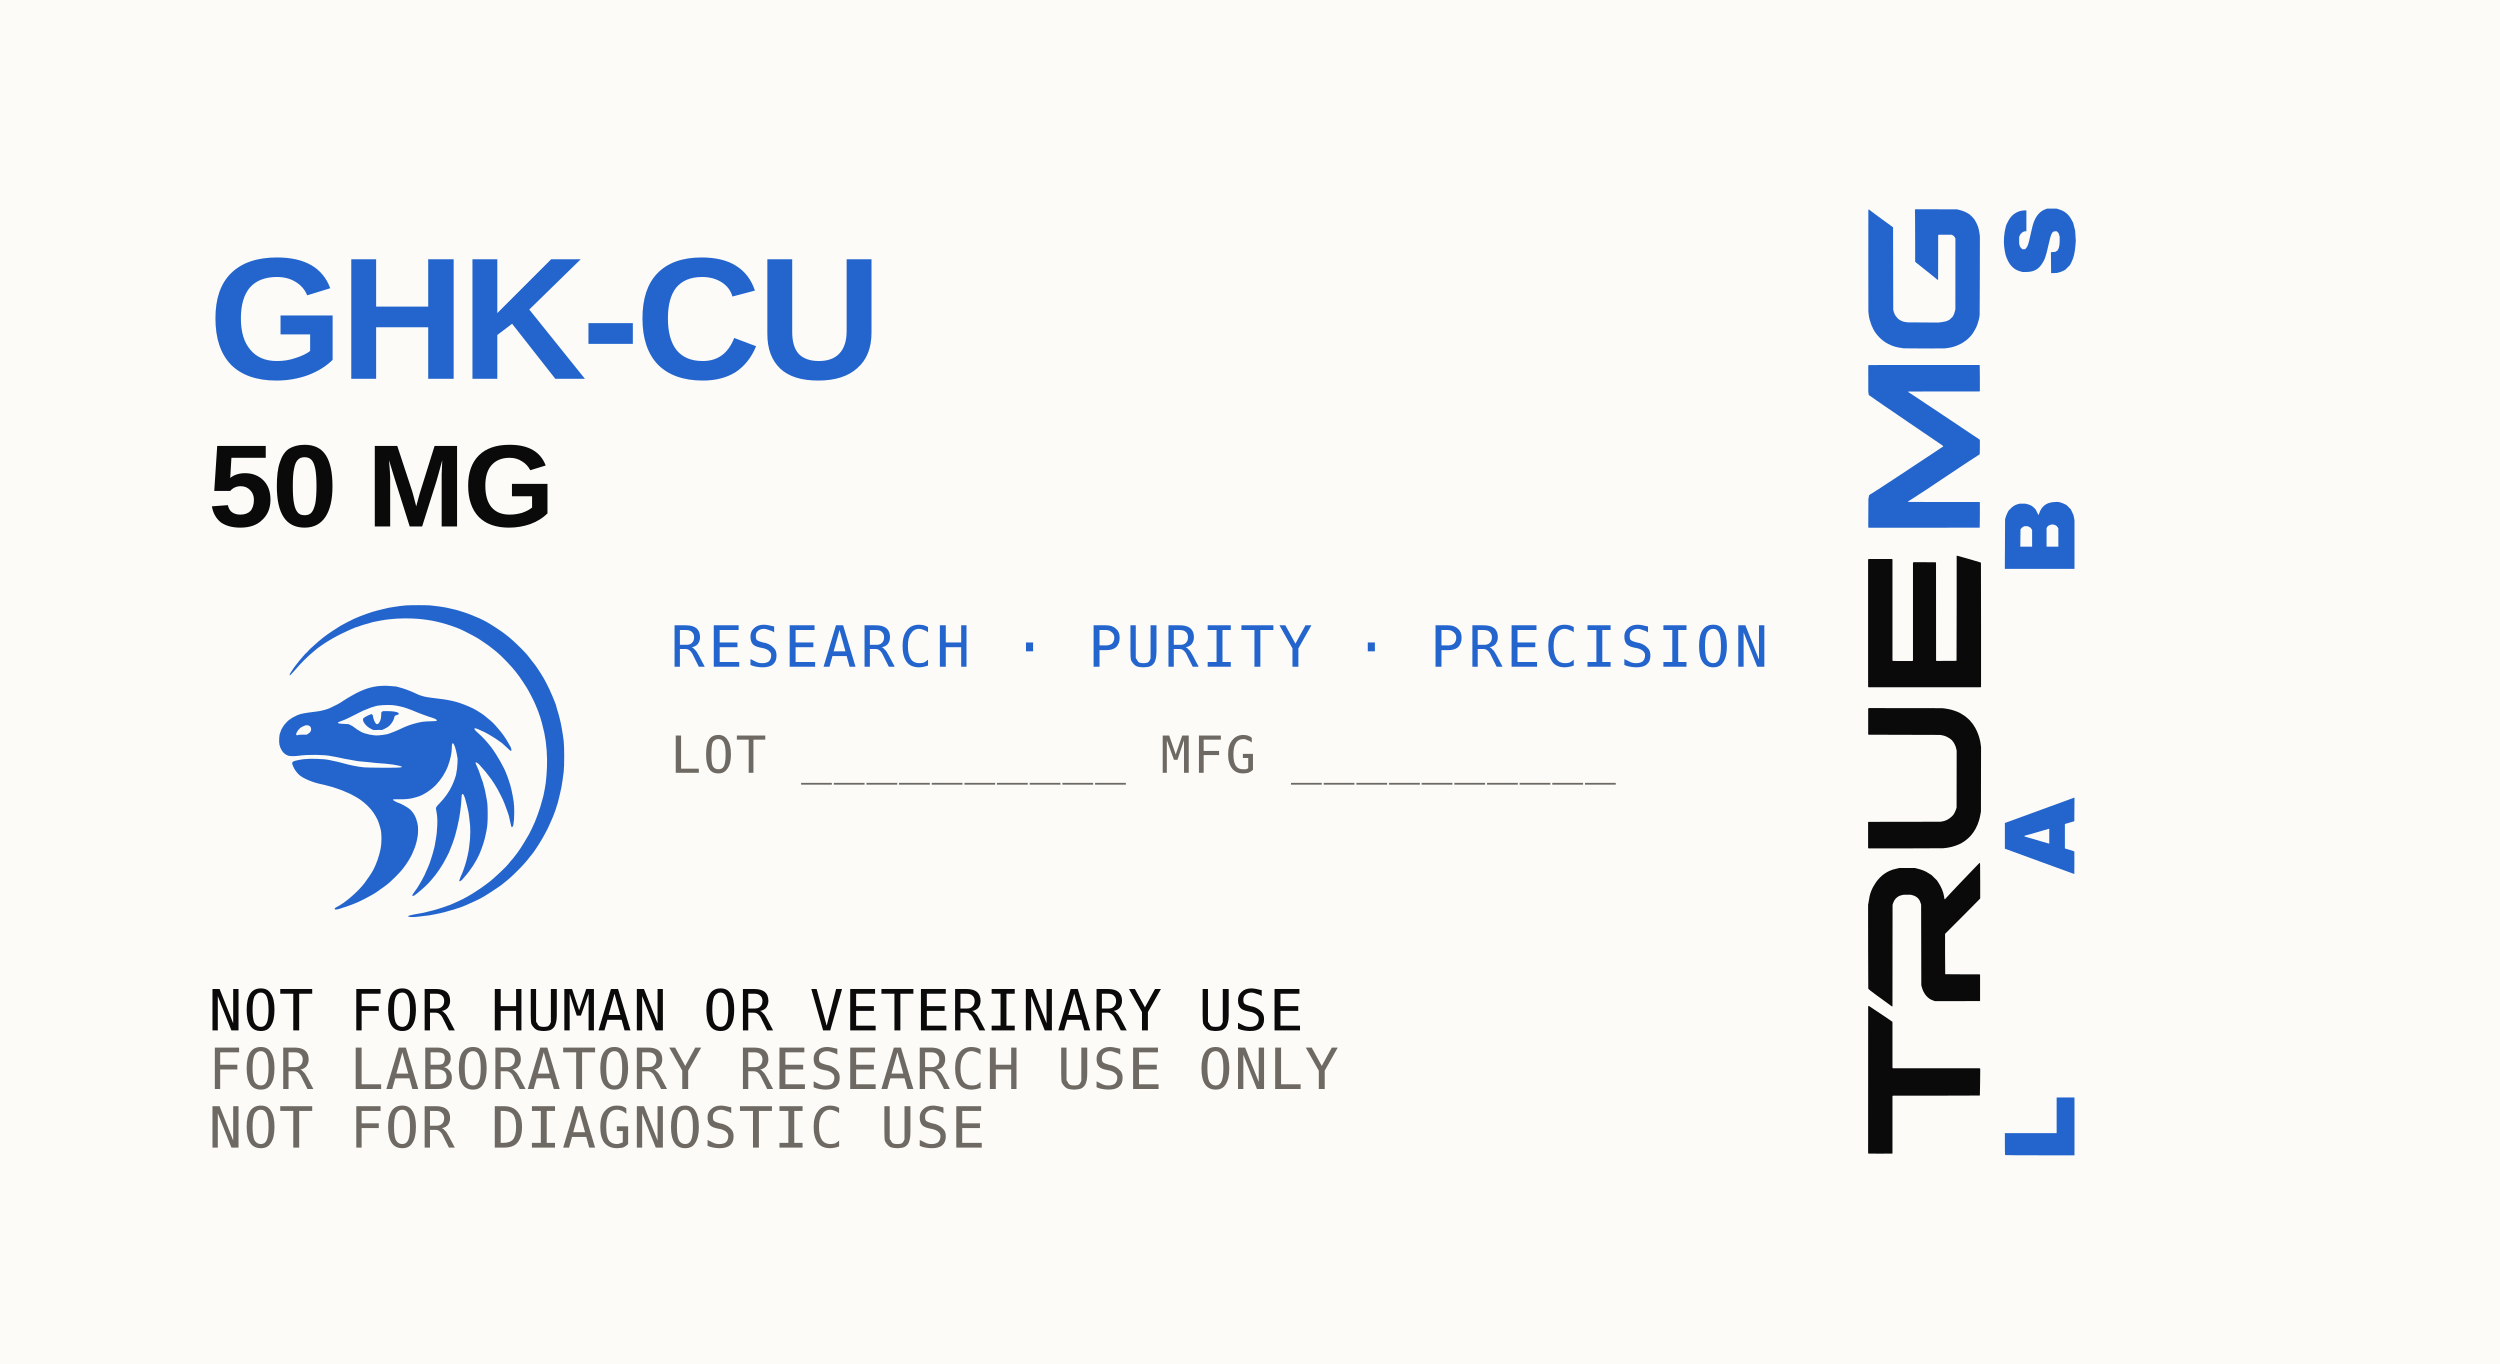
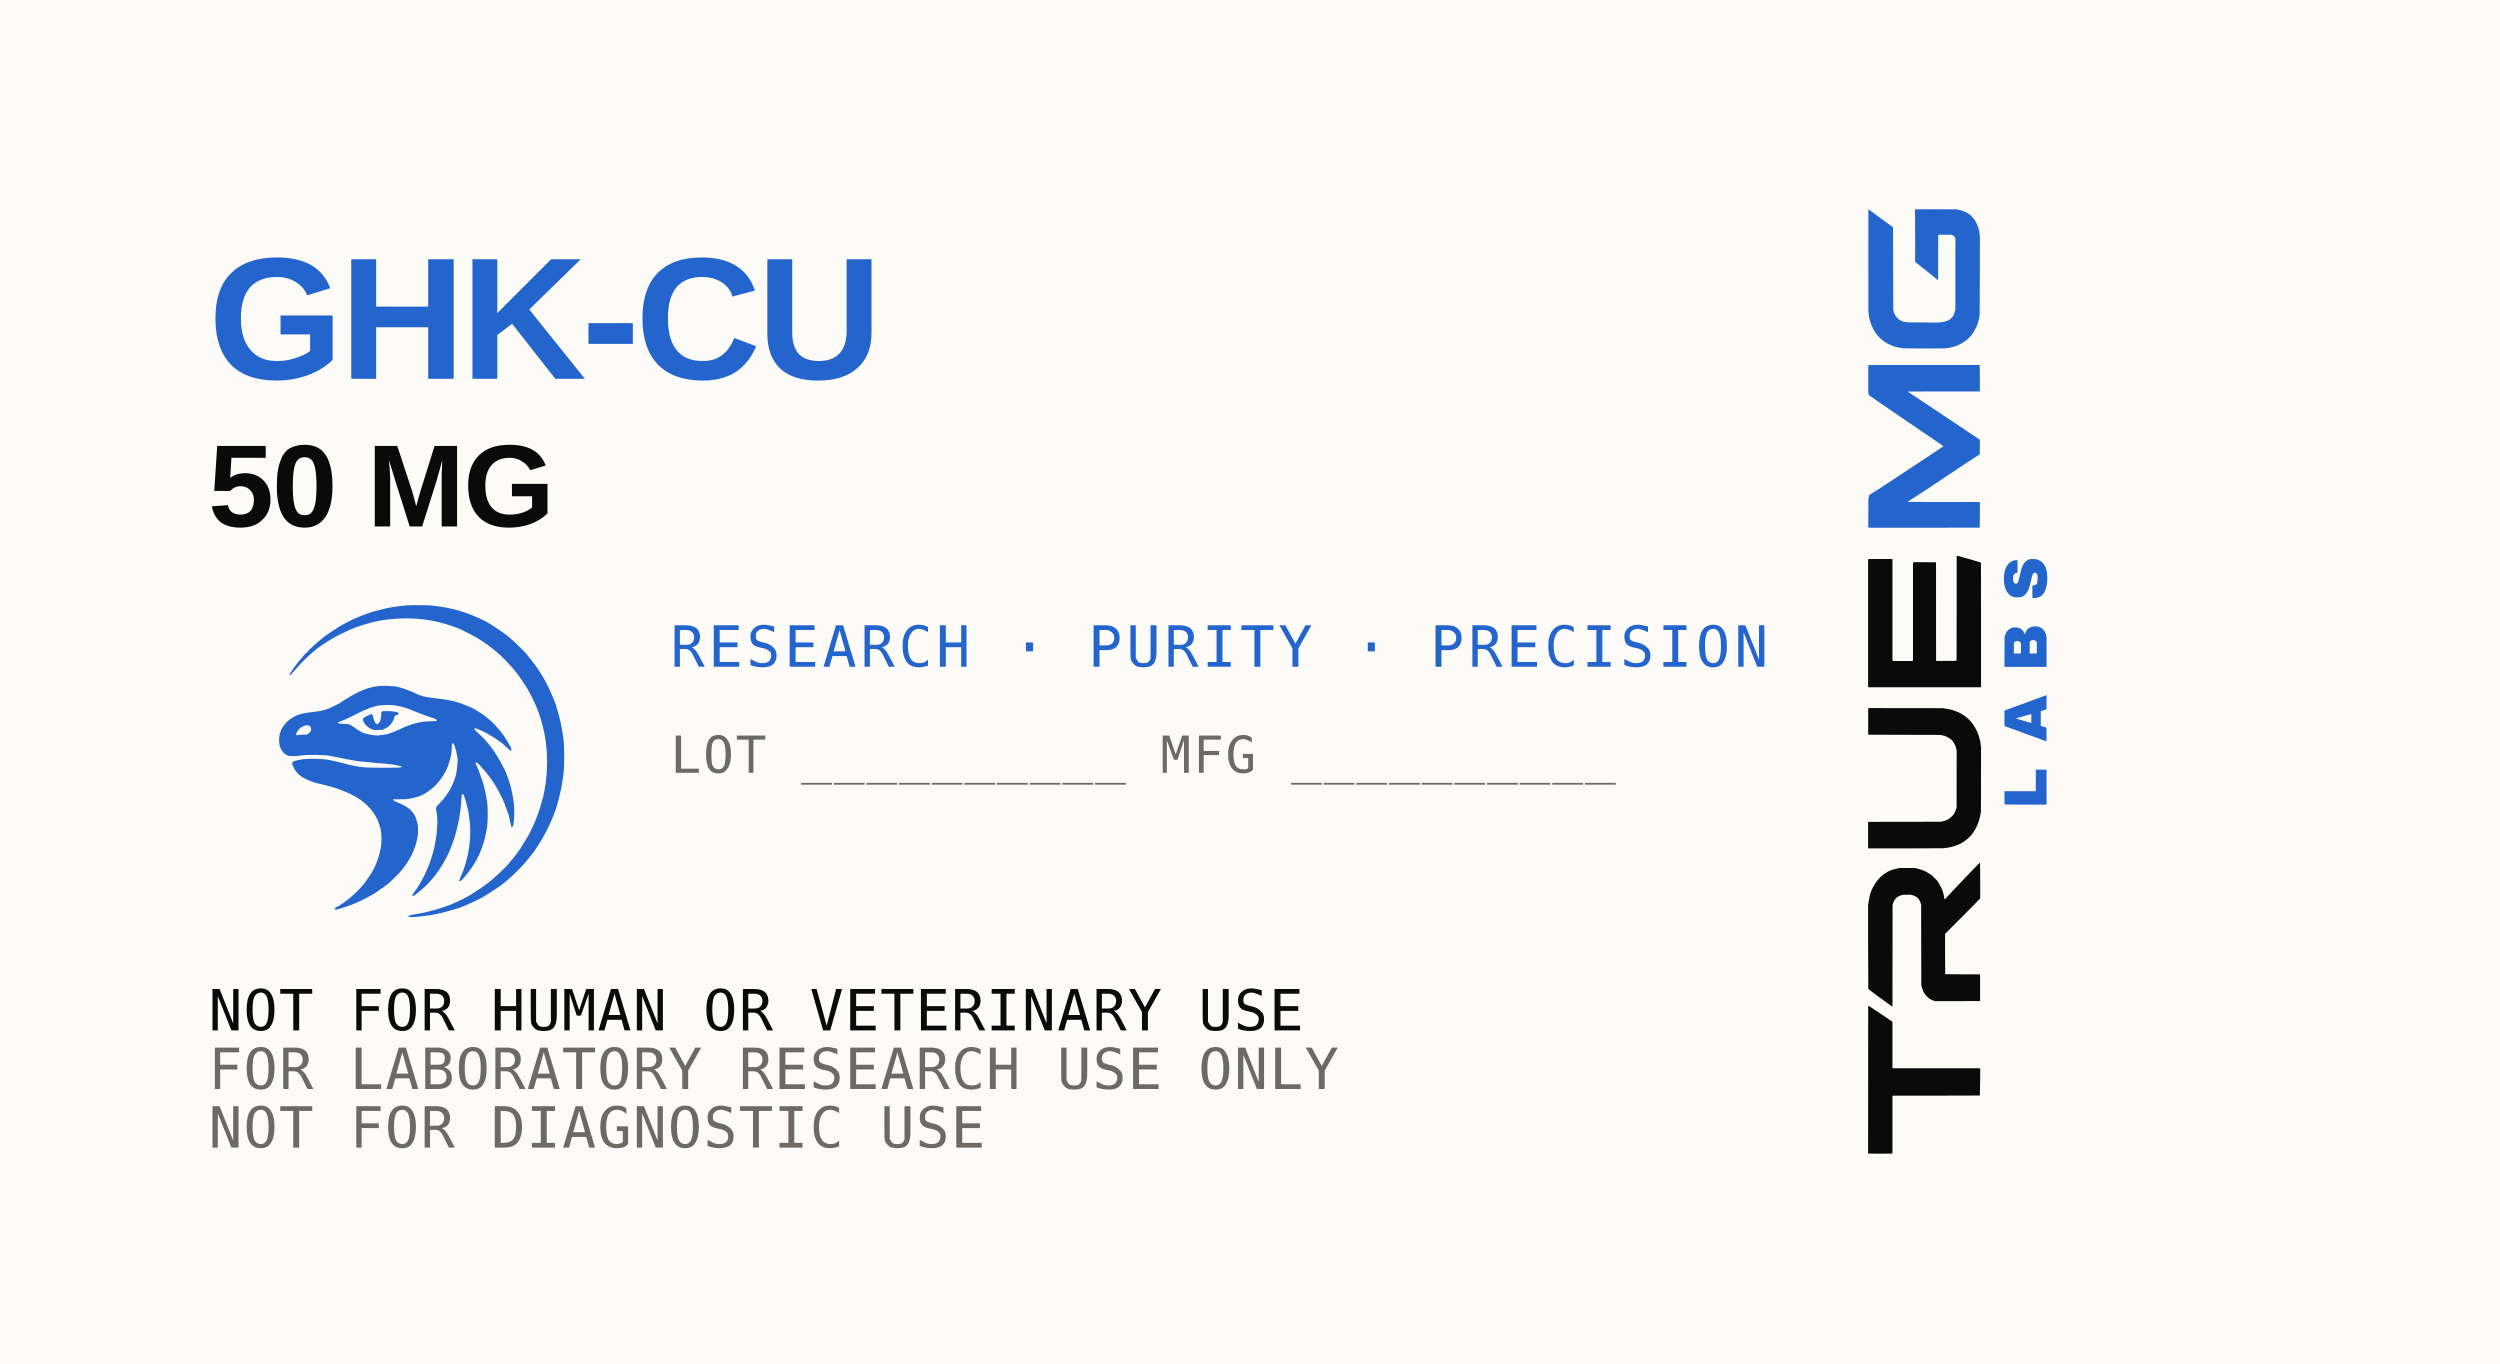
<svg xmlns="http://www.w3.org/2000/svg" width="66.0mm" height="36.0mm" viewBox="0 0 66.0 36.0">
  <rect x="0" y="0" width="66.0" height="36.0" fill="#FCFBF8" />
  <g transform="translate(49.30,30.50) rotate(-90) scale(0.004437)">
    <g transform="translate(0,681) scale(0.025,-0.025)" stroke="none">
      <g fill="#0A0A0B">
        <path d="M465 27020 l-58 -59 -15 -2770 c-8 -1524 0 -2802 18 -2841 l33 -70 6816 0 6815 0 61 -61 61 -61 -3 -10322 c-2 -5867 12 -10336 32 -10355 19 -18 1457 -45 3195 -61 l3160 -28 70 77 70 78 0 10325 0 10325 77 42 78 41 5439 0 5440 0 86 110 c125 160 843 1198 1065 1538 295 455 724 1099 1709 2569 l910 1356 -12 104 -12 103 -17488 9 -17488 9 -59 -58z" />
        <path d="M39653 27037 c-49 -18 -221 -200 -384 -405 -458 -576 -1855 -2468 -2161 -2925 -179 -268 -743 -1037 -1416 -1929 -166 -221 -278 -407 -266 -440 l22 -57 12086 -12 12086 -12 278 -88 c640 -203 1152 -536 1485 -965 307 -395 445 -712 569 -1304 l66 -320 0 -800 0 -800 -66 -300 c-181 -812 -569 -1408 -1152 -1768 -273 -168 -352 -202 -789 -341 l-351 -111 -9580 -21 -9580 -22 -300 -72 c-898 -215 -1753 -647 -2317 -1169 -555 -514 -833 -960 -1109 -1776 l-74 -220 -9 -5315 c-6 -2923 5 -5341 24 -5374 l33 -60 3113 -1 3113 0 48 65 47 66 6 4063 c3 2235 15 4080 27 4100 13 21 2011 36 4813 36 l4790 0 4138 -4134 c2275 -2274 4176 -4155 4224 -4180 l88 -46 3836 0 c2110 0 4003 12 4207 26 l369 26 19 50 c22 57 -449 537 -1427 1453 -693 648 -3219 3069 -3680 3525 -144 143 -513 492 -821 776 -307 284 -765 716 -1018 960 -460 444 -678 647 -1334 1239 l-350 316 13 64 12 65 180 30 c98 16 287 47 419 68 1108 179 2211 624 3280 1324 l560 366 620 626 620 626 263 400 c457 695 732 1203 890 1648 218 612 370 1114 408 1352 14 88 56 250 92 360 l67 200 0 1860 0 1860 -67 280 c-37 154 -105 451 -152 660 -425 1916 -1544 3522 -3281 4711 -1373 939 -2719 1447 -4380 1652 -176 22 -437 66 -580 99 l-260 59 -9960 -6 c-5478 -3 -9999 -20 -10047 -38z" />
        <path d="M73081 27003 l-41 -78 3 -8632 c2 -4748 18 -8831 36 -9073 101 -1383 432 -2698 970 -3860 66 -143 137 -296 156 -340 20 -44 107 -188 194 -320 88 -132 189 -294 225 -360 209 -379 985 -1283 1459 -1702 967 -852 2219 -1538 3517 -1926 650 -194 1101 -302 1480 -354 165 -23 381 -62 480 -87 l180 -46 7678 -14 7679 -14 341 41 c875 105 996 127 1782 328 1078 274 2363 850 3164 1418 90 64 252 177 360 252 187 130 549 429 780 644 172 160 902 995 1009 1154 55 80 204 315 333 521 129 206 275 440 325 520 50 80 106 181 125 225 20 44 83 188 142 320 184 414 294 707 421 1120 67 220 148 481 179 580 32 99 77 306 101 460 24 154 62 337 84 406 22 69 70 384 107 700 l66 574 11 8700 12 8700 -51 100 -50 100 -3067 0 -3067 0 -52 -52 -52 -52 -24 -8508 -24 -8508 -44 -260 c-110 -664 -270 -1122 -588 -1684 -416 -734 -817 -1122 -1520 -1473 -547 -273 -643 -308 -1159 -424 l-449 -100 -6776 10 -6776 11 -200 71 c-110 39 -290 99 -400 133 -249 78 -763 334 -1012 503 -573 388 -1285 1345 -1482 1993 -23 77 -72 239 -109 360 -36 121 -85 364 -108 540 l-41 320 -14 8515 -13 8515 -45 55 -46 55 -3073 0 -3074 0 -42 -77z" />
        <path d="M111470 27037 l-70 -41 0 -13357 0 -13356 77 -42 78 -41 14699 0 c8085 0 14727 11 14761 23 73 29 147 254 589 1797 45 154 107 361 140 460 63 190 147 481 240 830 105 394 171 630 288 1030 333 1138 450 1584 428 1620 l-25 40 -12447 1 c-6847 0 -12469 14 -12496 31 l-47 30 -13 2367 -12 2367 52 52 52 52 11644 8 11643 7 44 44 44 44 13 2601 14 2601 -64 97 -64 98 -11636 0 -11636 0 -65 65 -65 65 9 2319 10 2320 55 55 56 56 12035 0 12036 0 42 77 41 78 0 2733 0 2734 -61 88 -61 87 -15129 1 -15129 0 -70 -41z" />
      </g>
      <g fill="#2365CD">
        <path d="M149428 26991 l-69 -51 0 -13193 c0 -7256 10 -13210 23 -13230 14 -22 1228 -37 3012 -37 l2990 0 48 48 48 48 0 8485 c0 4667 11 8496 24 8510 51 51 137 -27 250 -225 101 -177 300 -490 866 -1360 66 -102 354 -541 640 -976 286 -435 601 -923 700 -1084 99 -162 321 -503 493 -760 172 -256 505 -753 740 -1103 235 -350 445 -663 467 -695 22 -31 510 -762 1084 -1623 574 -861 1170 -1754 1324 -1985 154 -231 405 -609 558 -840 153 -231 503 -754 776 -1163 274 -408 516 -772 538 -808 22 -36 195 -296 384 -577 189 -282 556 -836 816 -1232 1081 -1646 1205 -1838 1541 -2380 75 -121 155 -233 178 -249 22 -17 800 -30 1727 -30 l1686 -1 119 135 c65 75 217 295 338 490 237 384 977 1507 1354 2055 228 331 2457 3644 2617 3889 44 67 699 1051 1456 2187 757 1135 1423 2135 1480 2222 180 274 1884 2825 1961 2936 156 223 1269 1899 1393 2098 72 114 250 393 396 620 l265 412 64 -13 65 -12 10 -8456 10 -8455 45 -54 45 -54 3045 1 c1675 0 3068 15 3097 33 l52 33 3 9997 c2 5498 1 11430 -2 13183 l-5 3187 -64 64 -64 64 -3106 -3 -3106 -4 -378 -57 -379 -56 -90 -91 c-86 -86 -510 -688 -1208 -1715 -174 -255 -384 -561 -468 -680 -84 -119 -276 -396 -427 -616 -151 -220 -458 -665 -682 -990 -1061 -1535 -1504 -2184 -2993 -4392 -102 -151 -291 -424 -420 -606 -395 -558 -1826 -2658 -2692 -3952 -243 -363 -534 -795 -646 -960 -362 -533 -933 -1370 -1216 -1780 -151 -220 -481 -706 -734 -1080 -645 -958 -666 -976 -803 -710 -42 83 -173 285 -290 450 -117 165 -304 439 -414 609 -110 170 -319 485 -464 700 -262 388 -699 1050 -1710 2591 -288 440 -580 881 -649 980 -69 99 -254 378 -411 620 -158 242 -361 548 -451 680 -281 410 -2516 3790 -2639 3990 -64 104 -235 365 -380 580 -145 214 -333 498 -417 630 -84 132 -354 546 -599 920 -245 374 -615 940 -823 1259 -207 318 -435 660 -505 760 -71 99 -211 316 -313 481 -101 165 -291 462 -420 660 -130 198 -296 457 -368 575 -72 117 -167 271 -211 341 -44 69 -139 228 -212 352 -169 288 -192 306 -474 358 -129 23 -333 61 -454 84 l-220 41 -3341 16 -3341 15 -70 -51z" />
        <path d="M200748 27015 c-12 -12 -199 -36 -415 -54 -432 -34 -1041 -135 -1353 -224 -1056 -300 -1666 -529 -2360 -890 -1428 -741 -2792 -2118 -3512 -3547 -409 -812 -663 -1509 -787 -2160 -25 -132 -70 -357 -100 -500 -79 -379 -135 -742 -162 -1060 -43 -494 -55 -9253 -14 -9700 56 -610 149 -1204 259 -1660 102 -419 325 -1132 377 -1200 16 -22 80 -166 140 -320 130 -331 384 -846 530 -1076 305 -481 394 -610 605 -874 491 -615 1084 -1182 1642 -1570 290 -202 1442 -860 1505 -860 28 0 101 -26 164 -59 200 -104 621 -251 1093 -383 253 -70 546 -153 651 -184 105 -31 330 -75 500 -97 170 -23 390 -53 489 -68 99 -14 4347 -33 9440 -40 l9260 -14 540 64 c656 78 1322 222 1791 386 457 161 1227 540 1629 803 397 259 1101 959 1378 1369 420 622 746 1395 972 2303 l125 500 14 4945 15 4946 -71 71 -71 71 -1581 -27 c-870 -14 -3652 -26 -6184 -26 l-4603 0 -358 -430 c-730 -878 -909 -1102 -1673 -2099 -240 -314 -558 -715 -706 -891 -148 -176 -383 -466 -523 -644 -337 -431 -699 -871 -887 -1081 -88 -98 -148 -202 -140 -243 l14 -72 5305 -10 5304 -10 53 -64 53 -63 2 -1507 2 -1506 -91 -224 c-110 -274 -304 -474 -603 -623 l-226 -113 -8400 4 -8400 4 -320 70 c-469 102 -882 246 -1179 409 l-261 145 -360 364 -361 364 -139 260 c-255 475 -361 834 -439 1480 -25 209 -65 499 -88 643 l-43 264 25 3744 25 3744 40 105 c22 58 40 190 41 293 1 337 223 944 505 1380 483 748 1297 1294 2194 1474 l240 48 9794 23 9795 22 117 140 c64 77 166 212 225 299 139 203 491 691 749 1038 529 712 1029 1396 1202 1646 106 153 235 331 287 397 354 447 648 839 1069 1427 120 168 302 408 403 532 l184 226 -13 87 -12 88 -12145 8 c-6680 5 -12155 -1 -12167 -13z" />
      </g>
    </g>
-     <g transform="translate(0,811.8) scale(2.00071)">
+     <g transform="translate(2086.5,811.8) scale(1.209881)">
      <g transform="translate(0,214) scale(0.025,-0.025)" fill="#2365CD" stroke="none">
-         <path d="M108180 8534 c-883 -105 -1223 -191 -1720 -433 -723 -354 -1137 -832 -1320 -1524 l-62 -237 -3 -388 c-4 -854 255 -1416 851 -1840 580 -413 916 -536 2354 -856 1425 -317 1640 -428 1640 -841 l0 -141 -113 -114 -114 -113 -214 -63 -214 -64 -425 0 c-504 0 -844 55 -1052 172 l-152 85 -83 134 -83 134 -20 258 -21 258 -1245 -10 -1244 -11 9 -334 9 -334 66 -266 c36 -146 121 -374 189 -506 l125 -240 281 -282 281 -281 281 -146 c560 -291 1154 -435 2099 -509 l500 -39 606 38 606 39 461 117 462 116 312 163 c696 362 1073 805 1299 1525 l94 299 -2 560 -2 560 -94 240 c-217 556 -654 973 -1318 1259 -413 178 -717 261 -1834 501 -954 205 -1224 295 -1434 476 l-146 126 -4 173 -5 172 146 134 147 134 173 52 173 51 400 1 400 1 151 -53 c299 -106 549 -418 549 -685 l0 -122 1240 0 1240 0 0 232 c0 429 -157 880 -432 1244 -232 306 -531 541 -948 745 l-360 176 -388 100 c-588 151 -1538 223 -2092 157z" />
-         <path d="M27 8413 c-15 -14 -27 -1877 -27 -4140 l0 -4113 3440 0 3440 0 0 1060 0 1060 -2120 0 -2120 0 0 3080 0 3080 -1293 0 c-712 0 -1306 -12 -1320 -27z" />
-         <path d="M36449 8370 c-16 -38 -696 -1897 -1510 -4130 l-1482 -4060 1338 -11 c735 -5 1345 -2 1355 8 10 10 94 267 186 571 l167 552 1453 0 1453 0 166 -560 166 -560 1408 -11 1408 -10 -54 150 c-226 634 -2882 7899 -2925 8001 l-54 130 -1523 0 -1524 0 -28 -70z m1733 -2892 c92 -340 278 -981 413 -1425 135 -444 245 -826 245 -850 l0 -43 -880 0 -880 0 0 35 c0 20 118 428 261 908 144 480 325 1099 402 1375 77 276 150 534 162 574 12 40 41 66 65 58 l43 -14 169 -618z" />
-         <path d="M69760 4303 l0 -4143 2902 0 2901 0 309 62 308 62 334 158 333 158 252 251 251 252 125 248 c69 137 153 351 185 477 l60 229 -1 321 c-1 601 -160 1085 -470 1430 -201 224 -556 447 -848 535 -133 40 -241 82 -241 95 0 12 146 91 325 175 l324 152 189 177 c231 216 381 483 460 821 l61 257 0 322 1 321 -62 239 c-83 323 -270 621 -559 892 l-241 226 -260 128 c-143 71 -368 160 -499 198 l-239 69 -2950 15 -2950 15 0 -4142z m4807 2197 c59 -44 145 -145 190 -225 l83 -146 0 -196 0 -196 -90 -178 -90 -178 -136 -91 -136 -90 -994 0 -994 0 0 702 0 702 1030 -12 1030 -12 107 -80z m151 -3079 c149 -77 276 -287 306 -506 l24 -176 -47 -179 c-53 -196 -161 -336 -329 -424 l-108 -56 -1082 0 -1082 0 0 700 0 700 1102 0 1102 0 114 -59z" />
+         <g transform="translate(0.0,0)">
+           <path d="M27 8413 c-15 -14 -27 -1877 -27 -4140 l0 -4113 3440 0 3440 0 0 1060 0 1060 -2120 0 -2120 0 0 3080 0 3080 -1293 0 c-712 0 -1306 -12 -1320 -27z" />
+         </g>
+         <g transform="translate(-21015.9,0)">
+           <path d="M36449 8370 c-16 -38 -696 -1897 -1510 -4130 l-1482 -4060 1338 -11 c735 -5 1345 -2 1355 8 10 10 94 267 186 571 l167 552 1453 0 1453 0 166 -560 166 -560 1408 -11 1408 -10 -54 150 c-226 634 -2882 7899 -2925 8001 l-54 130 -1523 0 -1524 0 -28 -70z m1733 -2892 c92 -340 278 -981 413 -1425 135 -444 245 -826 245 -850 l0 -43 -880 0 -880 0 0 35 c0 20 118 428 261 908 144 480 325 1099 402 1375 77 276 150 534 162 574 12 40 41 66 65 58 l43 -14 169 -618z" />
+         </g>
+         <g transform="translate(-42657.8,0)">
+           <path d="M69760 4303 l0 -4143 2902 0 2901 0 309 62 308 62 334 158 333 158 252 251 251 252 125 248 c69 137 153 351 185 477 l60 229 -1 321 c-1 601 -160 1085 -470 1430 -201 224 -556 447 -848 535 -133 40 -241 82 -241 95 0 12 146 91 325 175 l324 152 189 177 c231 216 381 483 460 821 l61 257 0 322 1 321 -62 239 c-83 323 -270 621 -559 892 l-241 226 -260 128 c-143 71 -368 160 -499 198 l-239 69 -2950 15 -2950 15 0 -4142z m4807 2197 c59 -44 145 -145 190 -225 l83 -146 0 -196 0 -196 -90 -178 -90 -178 -136 -91 -136 -90 -994 0 -994 0 0 702 0 702 1030 -12 1030 -12 107 -80z m151 -3079 c149 -77 276 -287 306 -506 l24 -176 -47 -179 c-53 -196 -161 -336 -329 -424 l-108 -56 -1082 0 -1082 0 0 700 0 700 1102 0 1102 0 114 -59z" />
+         </g>
+         <g transform="translate(-64316.7,0)">
+           <path d="M108180 8534 c-883 -105 -1223 -191 -1720 -433 -723 -354 -1137 -832 -1320 -1524 l-62 -237 -3 -388 c-4 -854 255 -1416 851 -1840 580 -413 916 -536 2354 -856 1425 -317 1640 -428 1640 -841 l0 -141 -113 -114 -114 -113 -214 -63 -214 -64 -425 0 c-504 0 -844 55 -1052 172 l-152 85 -83 134 -83 134 -20 258 -21 258 -1245 -10 -1244 -11 9 -334 9 -334 66 -266 c36 -146 121 -374 189 -506 l125 -240 281 -282 281 -281 281 -146 c560 -291 1154 -435 2099 -509 l500 -39 606 38 606 39 461 117 462 116 312 163 c696 362 1073 805 1299 1525 l94 299 -2 560 -2 560 -94 240 c-217 556 -654 973 -1318 1259 -413 178 -717 261 -1834 501 -954 205 -1224 295 -1434 476 l-146 126 -4 173 -5 172 146 134 147 134 173 52 173 51 400 1 400 1 151 -53 c299 -106 549 -418 549 -685 l0 -122 1240 0 1240 0 0 232 c0 429 -157 880 -432 1244 -232 306 -531 541 -948 745 l-360 176 -388 100 c-588 151 -1538 223 -2092 157z" />
+         </g>
      </g>
    </g>
  </g>
  <text x="5.5" y="10.00" font-family="Archivo Black, Archivo, Helvetica Neue, Arial, sans-serif" font-weight="900" font-size="4.60" letter-spacing="-0.12" fill="#2365CD">GHK-CU</text>
  <text x="5.5" y="13.90" font-family="Archivo Black, Archivo, Helvetica Neue, Arial, sans-serif" font-weight="900" font-size="3.10" letter-spacing="-0.04" fill="#0A0A0B">50 MG</text>
  <g transform="translate(5.500,14.600) scale(0.006875)">
    <g transform="translate(0,1600) scale(0.025,-0.025)" fill="#2365CD" stroke="none">
      <path d="M30400 55957 c-297 -16 -720 -59 -940 -94 -220 -35 -598 -91 -840 -124 -768 -105 -982 -149 -2060 -419 -187 -47 -520 -130 -740 -184 -821 -204 -2477 -801 -3440 -1242 -528 -241 -1624 -809 -2100 -1086 -590 -345 -2063 -1335 -2434 -1636 -184 -150 -429 -344 -546 -432 -225 -171 -418 -340 -1592 -1400 -171 -154 -354 -346 -408 -427 -53 -81 -151 -178 -217 -217 -65 -39 -332 -323 -591 -631 -260 -307 -536 -632 -615 -722 -79 -90 -204 -252 -278 -361 -74 -110 -192 -263 -262 -340 -114 -126 -263 -343 -696 -1013 -216 -334 -206 -561 14 -319 54 61 220 236 368 390 148 154 351 382 453 506 583 717 1913 2044 2524 2520 187 146 376 305 420 354 124 139 986 773 1403 1033 152 95 430 269 617 387 719 454 2073 1166 2860 1505 308 133 603 269 657 303 136 88 871 359 1323 488 209 60 422 131 472 159 51 28 280 93 509 144 229 52 529 139 668 194 138 54 485 138 771 186 286 48 664 121 840 162 176 41 500 94 720 119 220 24 553 61 740 82 1195 135 2877 157 4140 55 2107 -171 3829 -563 6000 -1368 547 -203 1543 -682 2440 -1172 805 -441 925 -512 1273 -757 172 -121 406 -279 520 -351 314 -199 918 -640 1261 -920 168 -138 414 -333 546 -433 671 -512 2476 -2380 3072 -3178 171 -230 399 -535 507 -678 203 -270 597 -862 1144 -1720 301 -472 1075 -1973 1331 -2582 244 -582 288 -689 440 -1078 157 -402 526 -1548 526 -1634 0 -25 63 -271 139 -546 425 -1525 659 -3281 692 -5200 24 -1413 -143 -3550 -352 -4500 -43 -198 -116 -563 -160 -812 -45 -249 -115 -537 -156 -640 -40 -103 -95 -296 -122 -428 -70 -351 -400 -1420 -556 -1800 -45 -110 -126 -335 -179 -500 -303 -935 -1266 -2951 -1690 -3540 -48 -66 -136 -217 -195 -335 -59 -118 -223 -384 -363 -590 -141 -206 -291 -442 -333 -525 -80 -157 -865 -1223 -1119 -1521 -80 -93 -265 -302 -411 -463 -146 -160 -293 -345 -327 -409 -114 -218 -2195 -2185 -2830 -2676 -482 -373 -1297 -962 -1638 -1185 -187 -123 -392 -257 -455 -299 -933 -620 -1772 -1089 -2765 -1547 -1211 -558 -1273 -583 -2220 -892 -165 -54 -462 -153 -659 -220 -404 -137 -1597 -460 -1841 -499 -88 -14 -268 -60 -400 -101 -132 -42 -497 -113 -811 -159 -315 -46 -711 -117 -880 -159 -170 -41 -410 -95 -534 -119 -231 -46 -397 -133 -347 -183 95 -94 798 -124 1312 -56 165 22 480 57 700 78 872 82 1752 214 2260 340 209 52 470 107 580 122 229 33 1212 293 1670 443 170 56 494 152 720 213 225 62 554 167 730 234 812 310 1131 440 1222 499 54 35 216 108 361 162 314 117 1446 662 1757 846 121 71 355 207 520 301 366 210 1934 1241 2396 1576 184 134 481 371 660 526 178 155 414 350 524 433 303 227 1686 1577 2220 2165 530 584 702 788 1026 1220 124 165 288 365 363 445 76 80 195 237 265 348 69 111 214 324 322 474 107 150 267 390 356 533 591 958 912 1505 1022 1741 70 149 190 374 268 501 77 128 192 355 255 505 63 150 272 615 464 1033 191 418 388 895 437 1060 48 165 128 376 176 469 47 93 114 299 147 457 34 159 105 389 159 511 54 123 134 394 178 603 44 209 133 578 197 820 205 766 368 1607 466 2396 53 420 127 980 164 1244 103 719 104 3773 2 4678 -40 351 -80 651 -89 666 -10 15 -53 304 -97 642 -44 338 -123 794 -176 1014 -53 220 -110 499 -126 620 -35 263 -450 1784 -595 2180 -56 154 -103 326 -103 383 -1 57 -46 192 -102 300 -55 108 -130 296 -165 417 -36 121 -106 301 -157 400 -51 99 -137 297 -190 440 -127 339 -665 1495 -792 1700 -54 88 -134 241 -177 340 -180 415 -1143 1960 -1598 2567 -399 531 -784 1023 -1271 1625 -285 353 -1603 1669 -2131 2128 -215 187 -483 422 -594 522 -112 101 -303 252 -424 337 -121 85 -274 203 -340 262 -268 241 -2259 1538 -2760 1799 -154 81 -352 185 -440 232 -251 134 -937 448 -980 448 -21 0 -151 53 -289 119 -523 248 -1616 649 -2243 823 -194 54 -383 113 -420 133 -38 19 -212 65 -388 103 -176 37 -574 130 -885 205 -311 75 -689 154 -840 175 -151 22 -572 84 -935 139 -363 54 -912 118 -1220 141 -624 46 -2827 46 -3660 -1z" />
      <path d="M26520 43595 c-1503 -101 -2804 -534 -4460 -1485 -714 -409 -983 -571 -1100 -661 -55 -43 -163 -110 -240 -149 -77 -40 -201 -119 -276 -176 -252 -192 -912 -540 -1832 -966 -362 -168 -1371 -434 -1832 -483 -220 -24 -849 -105 -1397 -181 -1084 -151 -1615 -302 -2108 -598 -124 -75 -244 -136 -267 -136 -23 0 -123 -62 -222 -138 -99 -75 -243 -170 -319 -210 -194 -101 -835 -791 -958 -1032 -57 -110 -148 -261 -204 -335 -55 -74 -113 -191 -127 -260 -15 -69 -77 -242 -139 -385 -93 -215 -119 -350 -150 -780 -62 -878 26 -1314 388 -1935 234 -401 636 -717 1052 -828 273 -73 1001 -73 1501 0 1439 208 4011 182 5050 -52 99 -22 459 -87 800 -145 341 -57 728 -138 860 -179 132 -41 510 -114 840 -162 330 -47 780 -129 1000 -181 220 -51 607 -113 860 -136 253 -24 865 -80 1360 -124 495 -45 981 -98 1080 -118 99 -20 306 -37 460 -38 354 -3 1780 -140 2269 -220 561 -91 1231 -246 1282 -297 107 -107 -50 -145 -708 -168 -1005 -37 -4364 -9 -5019 41 -919 71 -2277 343 -3524 706 -295 86 -642 164 -1920 435 -801 170 -2892 235 -3833 119 -689 -85 -1433 -246 -1627 -352 -142 -77 -161 -105 -172 -254 -7 -100 14 -219 54 -296 36 -70 115 -247 175 -392 132 -321 525 -849 832 -1119 668 -585 2172 -1205 3551 -1464 184 -34 412 -90 507 -124 95 -34 263 -78 373 -99 481 -89 2334 -717 2607 -883 70 -43 250 -120 400 -172 244 -83 464 -195 1313 -665 764 -423 1614 -1125 2248 -1858 531 -613 1106 -1620 1268 -2220 39 -143 124 -429 189 -636 240 -761 257 -2233 37 -3317 -217 -1075 -632 -2255 -1116 -3173 -229 -434 -819 -1321 -1340 -2014 -1001 -1331 -3082 -3113 -4317 -3698 -201 -95 -291 -207 -251 -311 40 -104 505 -42 935 126 201 79 390 143 420 143 30 0 161 38 291 85 130 47 425 153 656 235 1057 378 1752 700 3120 1446 773 421 1073 619 2200 1450 708 522 898 688 1617 1407 888 889 1167 1215 1709 1992 459 658 952 1543 1074 1925 28 88 87 232 131 320 162 320 426 1184 487 1588 34 226 81 482 105 568 24 86 47 446 51 800 5 574 -6 700 -108 1164 -196 892 -591 1610 -1163 2111 -348 305 -1330 854 -1763 986 -288 88 -828 392 -822 463 7 83 242 104 886 80 867 -32 1816 58 2336 222 198 62 469 141 603 175 749 190 2014 1010 2759 1788 834 871 1481 1889 1872 2948 371 1003 586 2015 587 2767 0 510 43 700 159 700 169 0 460 -829 623 -1780 l107 -620 -22 -660 c-20 -592 -86 -1119 -231 -1831 -41 -202 -387 -1161 -474 -1316 -22 -40 -93 -192 -157 -337 -367 -838 -1079 -1848 -1882 -2673 -599 -615 -608 -633 -509 -1135 146 -744 192 -1447 147 -2272 -48 -871 -109 -1582 -139 -1632 -12 -18 -67 -361 -124 -762 -56 -401 -146 -867 -198 -1036 -53 -168 -107 -378 -122 -466 -14 -88 -78 -322 -141 -520 -64 -198 -160 -504 -214 -680 -152 -499 -411 -1216 -459 -1274 -24 -29 -90 -177 -147 -329 -57 -152 -145 -349 -195 -437 -51 -88 -122 -250 -158 -360 -36 -110 -119 -281 -185 -380 -66 -99 -120 -197 -120 -218 0 -20 -72 -160 -160 -310 -88 -149 -235 -402 -327 -562 -315 -549 -487 -810 -761 -1157 -516 -654 -501 -911 32 -556 404 269 1699 1403 2036 1782 132 149 367 412 523 584 778 860 1696 2237 2305 3457 131 264 289 579 351 700 62 121 141 322 177 448 36 125 128 358 204 519 77 160 140 315 140 345 0 29 52 183 115 341 392 980 975 3467 1107 4727 32 308 86 767 118 1020 33 253 61 649 62 880 5 962 253 961 558 -3 94 -296 211 -735 261 -977 49 -242 135 -611 191 -820 55 -209 121 -587 145 -840 25 -253 62 -559 82 -680 172 -1013 156 -2619 -38 -3940 -42 -286 -88 -619 -102 -740 -14 -121 -76 -427 -137 -680 -61 -253 -150 -622 -197 -820 -127 -538 -590 -1900 -721 -2122 -39 -66 -146 -312 -238 -546 -153 -393 -176 -552 -79 -552 54 0 393 237 393 275 0 17 149 195 331 395 955 1050 1835 2420 2383 3710 337 792 716 1965 832 2574 36 190 109 535 161 766 162 707 225 1653 199 3000 -22 1204 -30 1285 -245 2420 -174 915 -259 1298 -325 1453 -34 81 -78 246 -98 366 -20 121 -90 346 -154 500 -65 155 -172 452 -238 661 -219 697 -371 1096 -590 1549 -225 468 -255 587 -158 625 60 23 542 -311 542 -375 0 -18 167 -210 371 -426 204 -216 424 -465 490 -553 65 -88 227 -295 361 -460 806 -1000 1475 -2061 2055 -3260 159 -330 307 -633 329 -674 87 -161 473 -1149 536 -1371 37 -129 117 -352 179 -495 130 -300 330 -1063 443 -1694 78 -431 162 -666 238 -666 74 0 192 250 233 495 136 809 151 2549 29 3405 -164 1155 -478 2567 -677 3046 -53 129 -120 333 -147 454 -28 121 -91 301 -140 400 -49 99 -112 252 -139 340 -263 842 -1447 2937 -2313 4092 -647 863 -1321 1593 -2113 2292 -380 335 -559 564 -507 649 35 57 368 -4 513 -94 72 -44 234 -116 359 -159 125 -43 285 -113 354 -156 69 -43 225 -117 346 -164 193 -76 779 -416 1600 -929 143 -89 368 -246 500 -349 132 -103 324 -236 427 -295 103 -59 226 -156 273 -217 47 -60 209 -209 361 -330 151 -121 341 -298 423 -393 147 -172 412 -367 500 -367 65 0 11 374 -86 593 -41 95 -200 374 -352 620 -152 246 -308 510 -346 587 -75 150 -584 868 -818 1153 -619 756 -1136 1324 -1463 1607 -910 786 -1306 1090 -1806 1385 -172 102 -385 235 -473 295 -208 143 -717 397 -1153 577 -191 79 -504 209 -697 289 -192 80 -485 187 -650 238 -165 50 -453 139 -640 196 -545 168 -1843 407 -2580 476 -374 34 -869 97 -1100 139 -231 41 -582 94 -780 116 -361 41 -1191 293 -1520 460 -595 303 -1597 706 -2220 892 -828 248 -1011 292 -1227 295 -114 1 -339 19 -500 39 -451 57 -1085 72 -1593 38z m1750 -2955 c603 -47 1755 -303 2219 -493 182 -75 385 -148 451 -164 66 -15 237 -80 380 -143 809 -358 2387 -945 3079 -1146 331 -96 539 -198 665 -324 l62 -61 -65 -65 c-53 -53 -213 -68 -952 -89 -973 -28 -1196 -54 -1970 -230 -915 -207 -1807 -533 -2759 -1007 -349 -173 -1455 -617 -1800 -722 -198 -60 -1095 -189 -1477 -212 -768 -46 -2093 236 -2671 568 -510 292 -675 400 -952 621 -165 132 -444 309 -620 393 l-320 152 -722 36 c-406 19 -761 55 -810 82 -106 56 -115 157 -18 191 39 13 178 68 310 123 132 55 384 151 560 213 176 62 653 285 1060 495 407 211 947 483 1200 605 253 122 559 273 680 335 121 62 328 144 460 181 132 37 313 110 402 161 90 52 307 131 483 176 176 45 382 108 458 139 375 156 1784 254 2667 185z m-12741 -3188 c84 -49 157 -141 206 -259 153 -369 -11 -726 -452 -985 l-183 -108 -600 0 c-407 0 -628 -16 -687 -50 -118 -67 -232 -63 -294 11 -172 208 461 1091 900 1255 118 44 284 119 368 165 187 103 540 89 742 -29z" />
      <path d="M26687 39620 l-119 -100 -18 -470 c-17 -409 -36 -512 -147 -790 -197 -494 -466 -674 -672 -450 -159 174 -361 642 -408 950 -51 326 -114 458 -237 490 -131 34 -1056 -420 -1251 -615 -316 -316 318 -1235 1125 -1629 l379 -186 681 3 680 2 425 205 c315 151 495 269 691 452 333 312 649 831 725 1190 68 324 93 351 426 450 314 94 364 159 230 301 -178 190 -840 297 -1832 297 l-559 0 -119 -100z" />
    </g>
  </g>
  <text x="17.70" y="17.60" font-family="IBM Plex Mono, SF Mono, Menlo, monospace" font-size="1.50" letter-spacing="0.1" fill="#2365CD">RESEARCH · PURITY · PRECISION</text>
  <text x="17.70" y="20.40" font-family="IBM Plex Mono, SF Mono, Menlo, monospace" font-size="1.35" letter-spacing="0.05" fill="#6E6A63">LOT __________  MFG __________</text>
  <text x="5.5" y="27.20" font-family="IBM Plex Mono, SF Mono, Menlo, monospace" font-size="1.50" letter-spacing="0.03" fill="#0A0A0B">NOT FOR HUMAN OR VETERINARY USE</text>
  <text x="5.5" y="28.75" font-family="IBM Plex Mono, SF Mono, Menlo, monospace" font-size="1.50" letter-spacing="0.03" fill="#6E6A63">FOR LABORATORY RESEARCH USE ONLY</text>
  <text x="5.5" y="30.30" font-family="IBM Plex Mono, SF Mono, Menlo, monospace" font-size="1.50" letter-spacing="0.03" fill="#6E6A63">NOT FOR DIAGNOSTIC USE</text>
</svg>
